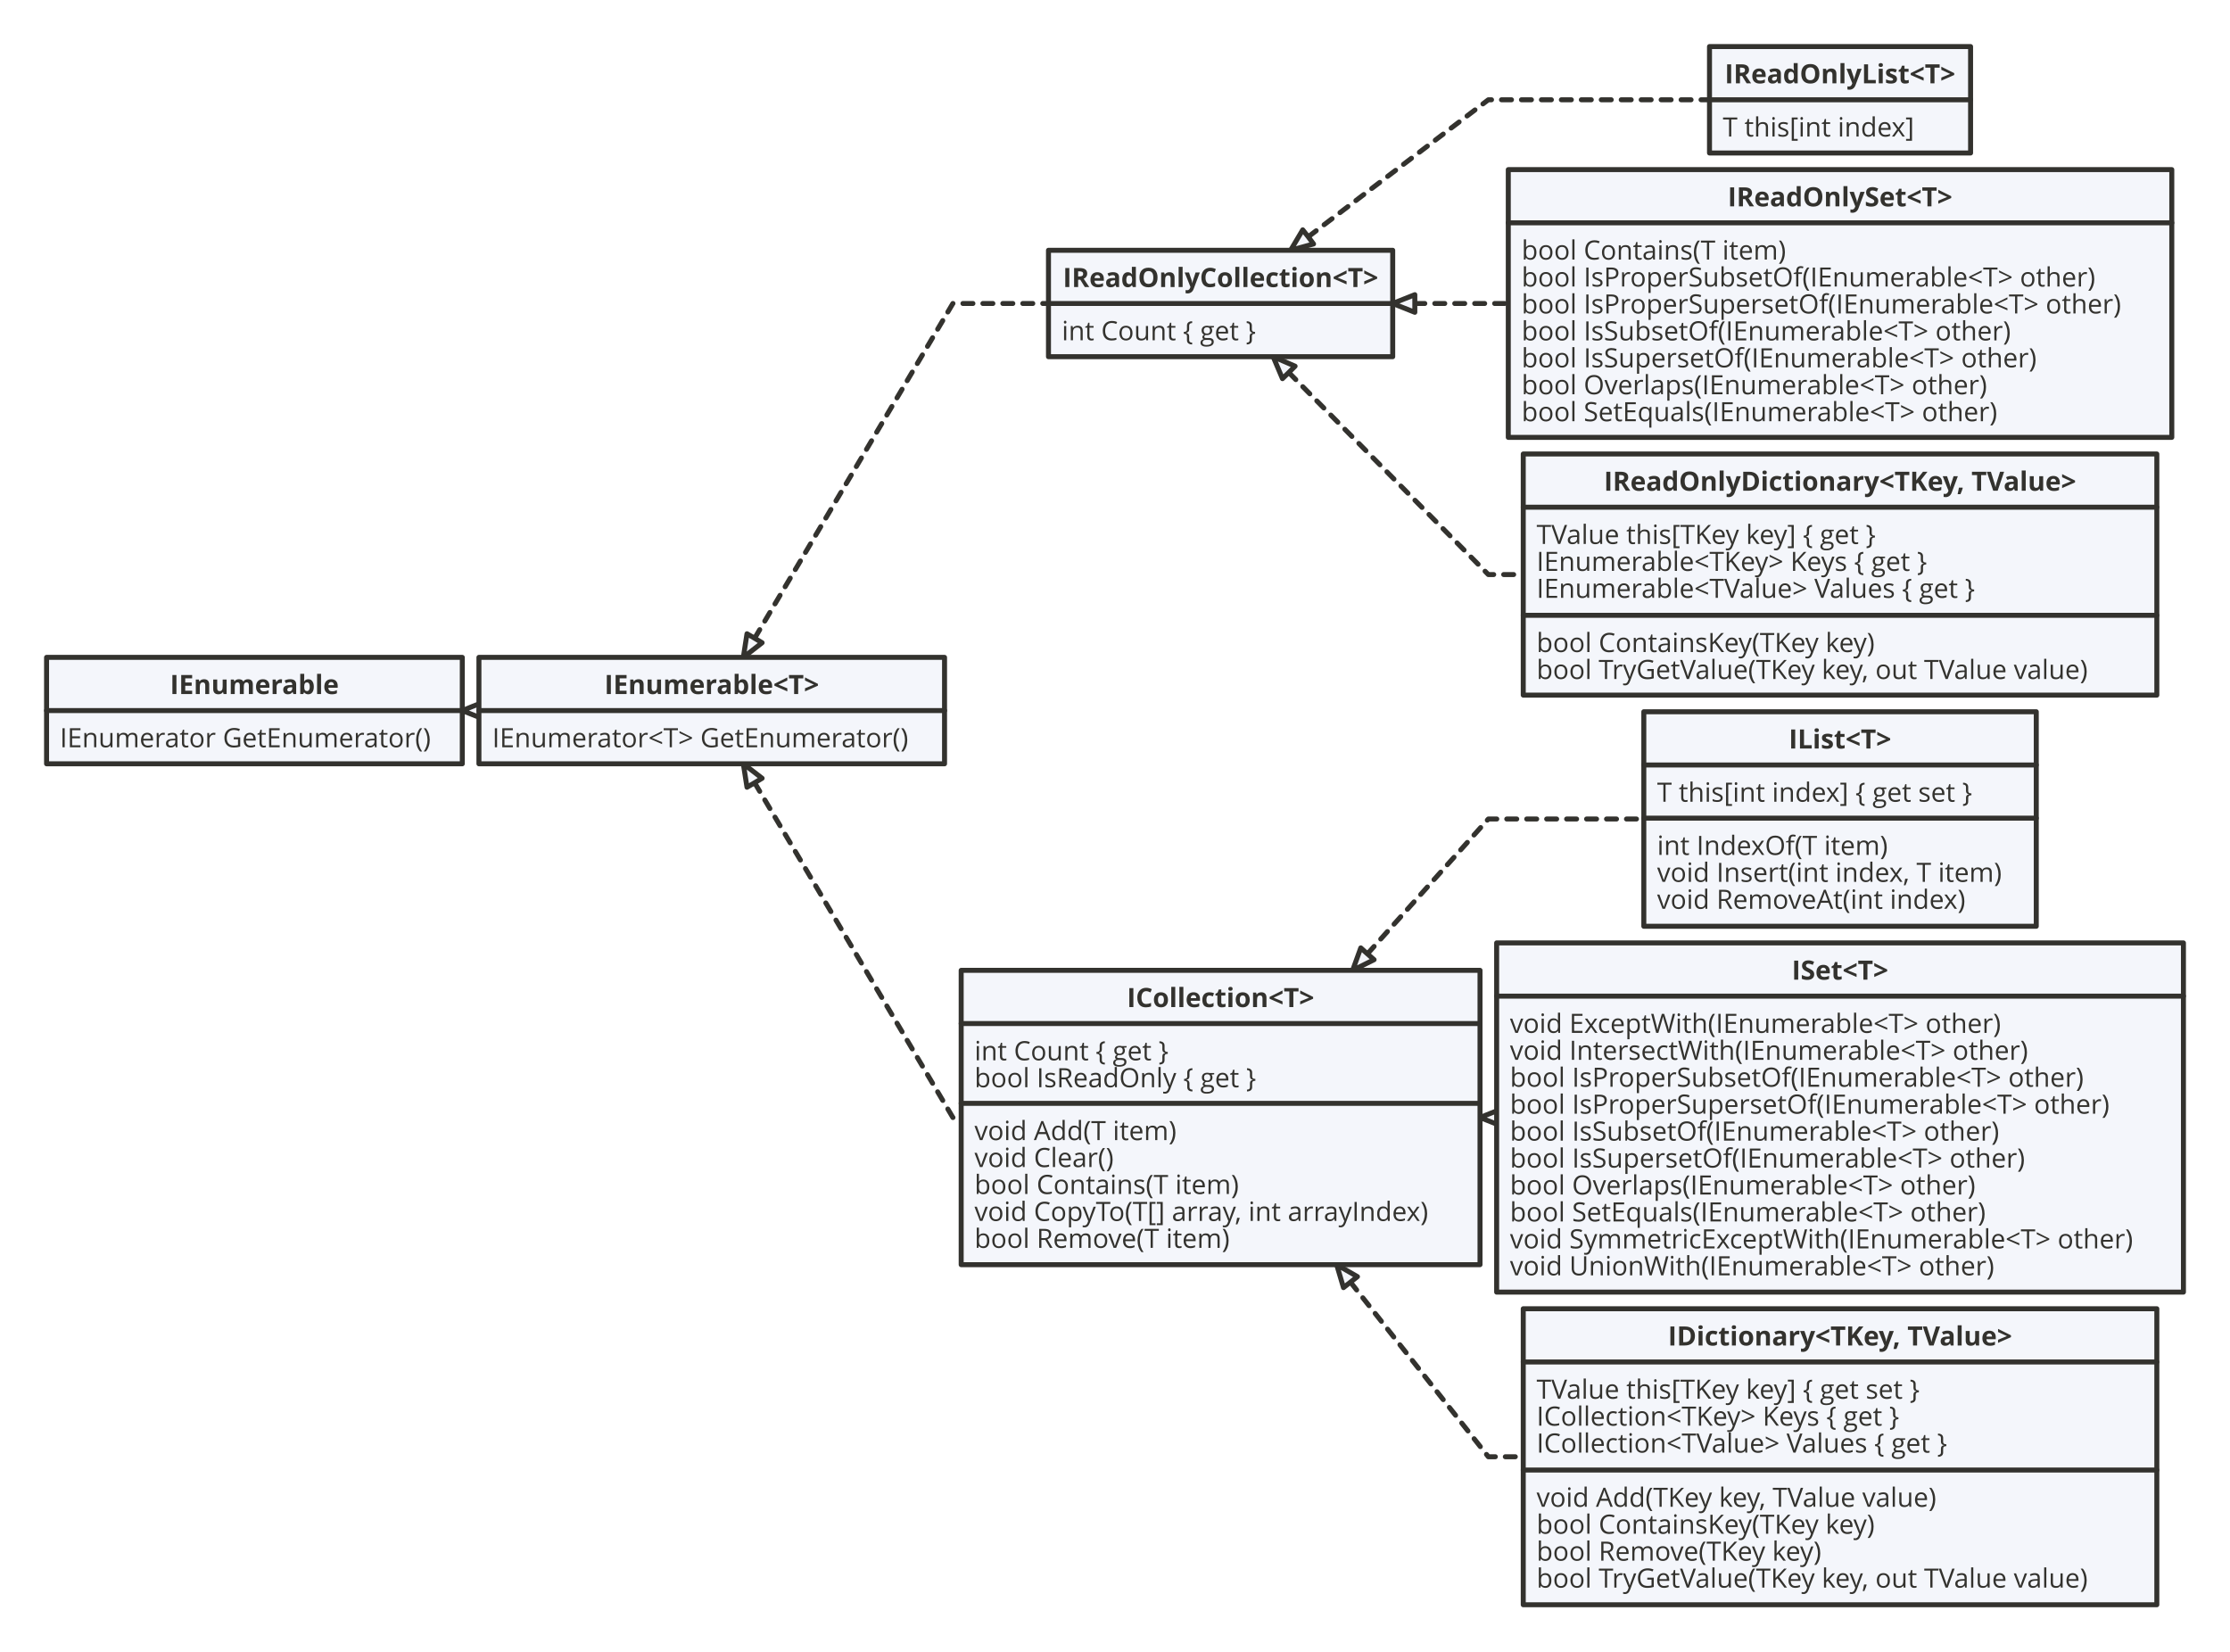
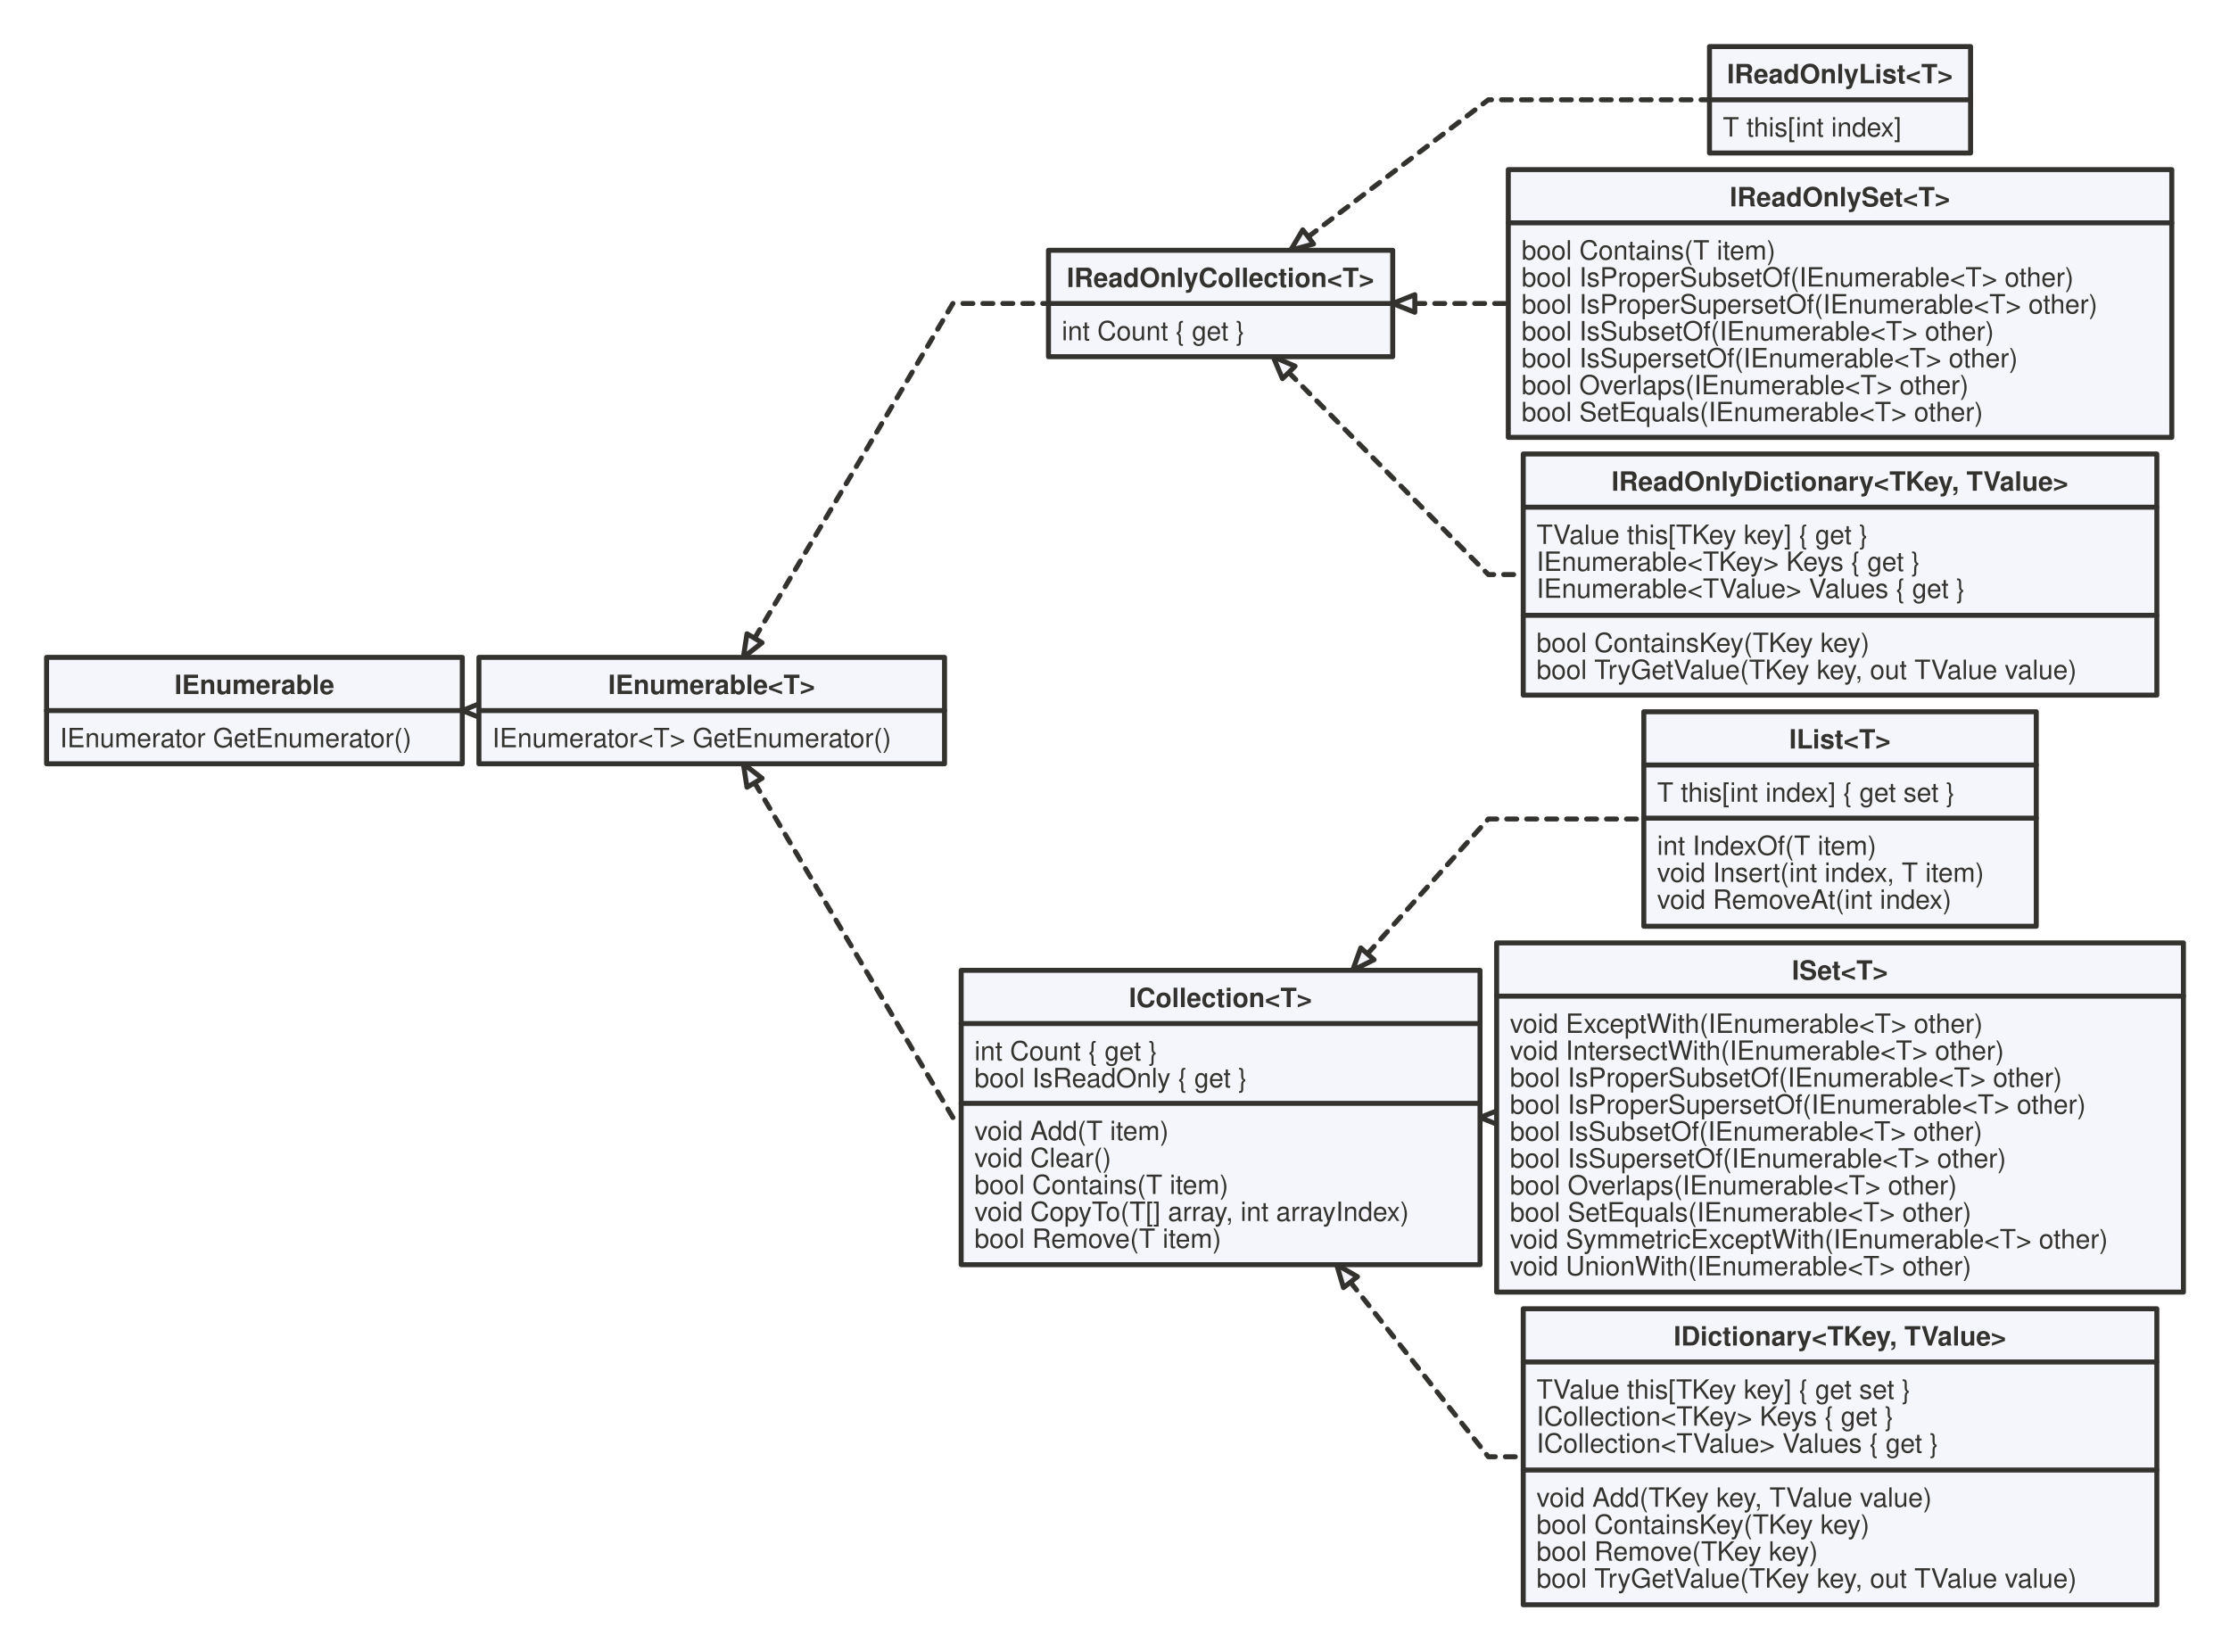
<svg xmlns="http://www.w3.org/2000/svg" version="1.1" baseProfile="full" width="1341.0" height="993.0" viewBox="0 0 1341 993">
-   <g stroke-width="1.0" text-align="left" font="12pt Helvetica, Arial, sans-serif" font-size="12pt" font-family="'Open Sans'" font-weight="normal" font-style="normal">
-     <g font-family="'Open Sans'" font-size="12pt" font-weight="bold" font-style="normal" stroke-width="3.0" stroke-linejoin="round" stroke-linecap="round" stroke="#33322E">
+   <g stroke-width="1.0" text-align="left" font="12pt Helvetica, Arial, sans-serif" font-size="12pt" font-family="Helvetica" font-weight="normal" font-style="normal">
+     <g font-family="Helvetica" font-size="12pt" font-weight="bold" font-style="normal" stroke-width="3.0" stroke-linejoin="round" stroke-linecap="round" stroke="#33322E">
      <g stroke="transparent" fill="transparent">
        <rect x="0.0" y="0.0" height="993.0" width="1341.0" stroke="none" />
      </g>
      <g transform="translate(8, 8)" fill="#33322E">
-         <g transform="translate(20, 20)" fill="#f4f6fb" font-family="'Open Sans'" font-size="12pt" font-weight="normal" font-style="normal">
+         <g transform="translate(20, 20)" fill="#f4f6fb" font-family="Helvetica" font-size="12pt" font-weight="normal" font-style="normal">
          <path d="M263.3 399.3 L255 399.25 L260 399.25 L260.0 399.3 " fill="none" />
          <path d="M263.3 393.9 L263.3 399.3 L263.3 404.6 L250.0 399.3 Z" />
          <g stroke-dasharray="6 6">
            <path d="M425.8 355.8 L545 154.5 L602.5 154.5 L602.5 154.5 " fill="none" />
          </g>
          <path d="M421.2 353.1 L425.8 355.8 L430.3 358.5 L419.0 367.3 Z" />
          <g stroke-dasharray="6 6">
            <path d="M425.8 442.7 L545 644 L550 644 L550.0 644.0 " fill="none" />
          </g>
          <path d="M430.3 440.0 L425.8 442.7 L421.2 445.4 L419.0 431.3 Z" />
          <g stroke-dasharray="6 6">
            <path d="M794.3 545.6 L867 464.5 L960.5 464.5 L960.5 464.5 " fill="none" />
          </g>
          <path d="M790.3 542.0 L794.3 545.6 L798.3 549.1 L785.4 555.5 Z" />
          <g stroke-dasharray="6 6">
            <path d="M875.3 644.0 L867 644 L872 644 L872.0 644.0 " fill="none" />
          </g>
          <path d="M875.3 638.7 L875.3 644.0 L875.3 649.3 L862.0 644.0 Z" />
          <g stroke-dasharray="6 6">
            <path d="M784.1 743.0 L867 848 L888 848 L888.0 848.0 " fill="none" />
          </g>
          <path d="M788.3 739.7 L784.1 743.0 L779.9 746.3 L775.8 732.5 Z" />
          <g stroke-dasharray="6 6">
            <path d="M758.7 114.4 L867 32 L1000 32 L1000.0 32.0 " fill="none" />
          </g>
          <path d="M755.4 110.2 L758.7 114.4 L761.9 118.7 L748.1 122.5 Z" />
          <g stroke-dasharray="6 6">
            <path d="M822.8 154.5 L867 154.5 L879 154.5 L879.0 154.5 " fill="none" />
          </g>
          <path d="M822.8 149.2 L822.8 154.5 L822.8 159.8 L809.5 154.5 Z" />
          <g stroke-dasharray="6 6">
            <path d="M747.0 196.0 L867 317.5 L888 317.5 L888.0 317.5 " fill="none" />
          </g>
          <path d="M750.8 192.2 L747.0 196.0 L743.2 199.7 L737.6 186.5 Z" />
          <g data-name="IEnumerable">
            <g fill="#f4f6fb" stroke="#33322E" data-name="IEnumerable">
              <rect x="0.0" y="367.3" height="64.0" width="250.0" data-name="IEnumerable" />
              <path d="M0.0 399.3 L250.0 399.3" fill="none" data-name="IEnumerable" />
            </g>
-             <g transform="translate(0, 367.25)" font-family="'Open Sans'" font-size="12pt" font-weight="bold" font-style="normal" data-name="IEnumerable" data-compartment="0">
+             <g transform="translate(0, 367.25)" font-family="Helvetica" font-size="12pt" font-weight="bold" font-style="normal" data-name="IEnumerable" data-compartment="0">
              <g transform="translate(8, 8)" fill="#33322E" text-align="center" data-name="IEnumerable" data-compartment="0">
                <text x="117.0" y="14.1" stroke="none" text-anchor="middle" data-name="IEnumerable" data-compartment="0">IEnumerable</text>
              </g>
            </g>
-             <g transform="translate(0, 399.25)" font-family="'Open Sans'" font-size="12pt" font-weight="normal" font-style="normal" data-name="IEnumerable" data-compartment="1">
+             <g transform="translate(0, 399.25)" font-family="Helvetica" font-size="12pt" font-weight="normal" font-style="normal" data-name="IEnumerable" data-compartment="1">
              <g transform="translate(8, 8)" fill="#33322E" text-align="left" data-name="IEnumerable" data-compartment="1">
                <text x="0.0" y="14.1" stroke="none" data-name="IEnumerable" data-compartment="1">IEnumerator GetEnumerator()</text>
              </g>
            </g>
          </g>
          <g data-name="IEnumerable&lt;T&gt;">
            <g fill="#f4f6fb" stroke="#33322E" data-name="IEnumerable&lt;T&gt;">
              <rect x="260.0" y="367.3" height="64.0" width="280.0" data-name="IEnumerable&lt;T&gt;" />
              <path d="M260.0 399.3 L540.0 399.3" fill="none" data-name="IEnumerable&lt;T&gt;" />
            </g>
-             <g transform="translate(260, 367.25)" font-family="'Open Sans'" font-size="12pt" font-weight="bold" font-style="normal" data-name="IEnumerable&lt;T&gt;" data-compartment="0">
+             <g transform="translate(260, 367.25)" font-family="Helvetica" font-size="12pt" font-weight="bold" font-style="normal" data-name="IEnumerable&lt;T&gt;" data-compartment="0">
              <g transform="translate(8, 8)" fill="#33322E" text-align="center" data-name="IEnumerable&lt;T&gt;" data-compartment="0">
                <text x="132.0" y="14.1" stroke="none" text-anchor="middle" data-name="IEnumerable&lt;T&gt;" data-compartment="0">IEnumerable&lt;T&gt;</text>
              </g>
            </g>
-             <g transform="translate(260, 399.25)" font-family="'Open Sans'" font-size="12pt" font-weight="normal" font-style="normal" data-name="IEnumerable&lt;T&gt;" data-compartment="1">
+             <g transform="translate(260, 399.25)" font-family="Helvetica" font-size="12pt" font-weight="normal" font-style="normal" data-name="IEnumerable&lt;T&gt;" data-compartment="1">
              <g transform="translate(8, 8)" fill="#33322E" text-align="left" data-name="IEnumerable&lt;T&gt;" data-compartment="1">
                <text x="0.0" y="14.1" stroke="none" data-name="IEnumerable&lt;T&gt;" data-compartment="1">IEnumerator&lt;T&gt; GetEnumerator()</text>
              </g>
            </g>
          </g>
          <g data-name="IReadOnlyCollection&lt;T&gt;">
            <g fill="#f4f6fb" stroke="#33322E" data-name="IReadOnlyCollection&lt;T&gt;">
              <rect x="602.5" y="122.5" height="64.0" width="207.0" data-name="IReadOnlyCollection&lt;T&gt;" />
              <path d="M602.5 154.5 L809.5 154.5" fill="none" data-name="IReadOnlyCollection&lt;T&gt;" />
            </g>
-             <g transform="translate(602.5, 122.5)" font-family="'Open Sans'" font-size="12pt" font-weight="bold" font-style="normal" data-name="IReadOnlyCollection&lt;T&gt;" data-compartment="0">
+             <g transform="translate(602.5, 122.5)" font-family="Helvetica" font-size="12pt" font-weight="bold" font-style="normal" data-name="IReadOnlyCollection&lt;T&gt;" data-compartment="0">
              <g transform="translate(8, 8)" fill="#33322E" text-align="center" data-name="IReadOnlyCollection&lt;T&gt;" data-compartment="0">
                <text x="95.5" y="14.1" stroke="none" text-anchor="middle" data-name="IReadOnlyCollection&lt;T&gt;" data-compartment="0">IReadOnlyCollection&lt;T&gt;</text>
              </g>
            </g>
-             <g transform="translate(602.5, 154.5)" font-family="'Open Sans'" font-size="12pt" font-weight="normal" font-style="normal" data-name="IReadOnlyCollection&lt;T&gt;" data-compartment="1">
+             <g transform="translate(602.5, 154.5)" font-family="Helvetica" font-size="12pt" font-weight="normal" font-style="normal" data-name="IReadOnlyCollection&lt;T&gt;" data-compartment="1">
              <g transform="translate(8, 8)" fill="#33322E" text-align="left" data-name="IReadOnlyCollection&lt;T&gt;" data-compartment="1">
                <text x="0.0" y="14.1" stroke="none" data-name="IReadOnlyCollection&lt;T&gt;" data-compartment="1">int Count { get }</text>
              </g>
            </g>
          </g>
          <g data-name="IReadOnlyList&lt;T&gt;">
            <g fill="#f4f6fb" stroke="#33322E" data-name="IReadOnlyList&lt;T&gt;">
              <rect x="1000.0" y="0.0" height="64.0" width="157.0" data-name="IReadOnlyList&lt;T&gt;" />
              <path d="M1000.0 32.0 L1157.0 32.0" fill="none" data-name="IReadOnlyList&lt;T&gt;" />
            </g>
-             <g transform="translate(1000, 0)" font-family="'Open Sans'" font-size="12pt" font-weight="bold" font-style="normal" data-name="IReadOnlyList&lt;T&gt;" data-compartment="0">
+             <g transform="translate(1000, 0)" font-family="Helvetica" font-size="12pt" font-weight="bold" font-style="normal" data-name="IReadOnlyList&lt;T&gt;" data-compartment="0">
              <g transform="translate(8, 8)" fill="#33322E" text-align="center" data-name="IReadOnlyList&lt;T&gt;" data-compartment="0">
                <text x="70.5" y="14.1" stroke="none" text-anchor="middle" data-name="IReadOnlyList&lt;T&gt;" data-compartment="0">IReadOnlyList&lt;T&gt;</text>
              </g>
            </g>
-             <g transform="translate(1000, 32)" font-family="'Open Sans'" font-size="12pt" font-weight="normal" font-style="normal" data-name="IReadOnlyList&lt;T&gt;" data-compartment="1">
+             <g transform="translate(1000, 32)" font-family="Helvetica" font-size="12pt" font-weight="normal" font-style="normal" data-name="IReadOnlyList&lt;T&gt;" data-compartment="1">
              <g transform="translate(8, 8)" fill="#33322E" text-align="left" data-name="IReadOnlyList&lt;T&gt;" data-compartment="1">
                <text x="0.0" y="14.1" stroke="none" data-name="IReadOnlyList&lt;T&gt;" data-compartment="1">T this[int index]</text>
              </g>
            </g>
          </g>
          <g data-name="IReadOnlySet&lt;T&gt;">
            <g fill="#f4f6fb" stroke="#33322E" data-name="IReadOnlySet&lt;T&gt;">
              <rect x="879.0" y="74.0" height="161.0" width="399.0" data-name="IReadOnlySet&lt;T&gt;" />
              <path d="M879.0 106.0 L1278.0 106.0" fill="none" data-name="IReadOnlySet&lt;T&gt;" />
            </g>
-             <g transform="translate(879, 74)" font-family="'Open Sans'" font-size="12pt" font-weight="bold" font-style="normal" data-name="IReadOnlySet&lt;T&gt;" data-compartment="0">
+             <g transform="translate(879, 74)" font-family="Helvetica" font-size="12pt" font-weight="bold" font-style="normal" data-name="IReadOnlySet&lt;T&gt;" data-compartment="0">
              <g transform="translate(8, 8)" fill="#33322E" text-align="center" data-name="IReadOnlySet&lt;T&gt;" data-compartment="0">
                <text x="191.5" y="14.1" stroke="none" text-anchor="middle" data-name="IReadOnlySet&lt;T&gt;" data-compartment="0">IReadOnlySet&lt;T&gt;</text>
              </g>
            </g>
-             <g transform="translate(879, 106)" font-family="'Open Sans'" font-size="12pt" font-weight="normal" font-style="normal" data-name="IReadOnlySet&lt;T&gt;" data-compartment="1">
+             <g transform="translate(879, 106)" font-family="Helvetica" font-size="12pt" font-weight="normal" font-style="normal" data-name="IReadOnlySet&lt;T&gt;" data-compartment="1">
              <g transform="translate(8, 8)" fill="#33322E" text-align="left" data-name="IReadOnlySet&lt;T&gt;" data-compartment="1">
                <text x="0.0" y="14.1" stroke="none" data-name="IReadOnlySet&lt;T&gt;" data-compartment="1">bool Contains(T item)</text>
                <text x="0.0" y="30.3" stroke="none" data-name="IReadOnlySet&lt;T&gt;" data-compartment="1">bool IsProperSubsetOf(IEnumerable&lt;T&gt; other)</text>
                <text x="0.0" y="46.5" stroke="none" data-name="IReadOnlySet&lt;T&gt;" data-compartment="1">bool IsProperSupersetOf(IEnumerable&lt;T&gt; other)</text>
                <text x="0.0" y="62.7" stroke="none" data-name="IReadOnlySet&lt;T&gt;" data-compartment="1">bool IsSubsetOf(IEnumerable&lt;T&gt; other)</text>
                <text x="0.0" y="78.9" stroke="none" data-name="IReadOnlySet&lt;T&gt;" data-compartment="1">bool IsSupersetOf(IEnumerable&lt;T&gt; other)</text>
                <text x="0.0" y="95.1" stroke="none" data-name="IReadOnlySet&lt;T&gt;" data-compartment="1">bool Overlaps(IEnumerable&lt;T&gt; other)</text>
                <text x="0.0" y="111.3" stroke="none" data-name="IReadOnlySet&lt;T&gt;" data-compartment="1">bool SetEquals(IEnumerable&lt;T&gt; other)</text>
              </g>
            </g>
          </g>
          <g data-name="IReadOnlyDictionary&lt;TKey, TValue&gt;">
            <g fill="#f4f6fb" stroke="#33322E" data-name="IReadOnlyDictionary&lt;TKey, TValue&gt;">
              <rect x="888.0" y="245.0" height="145.0" width="381.0" data-name="IReadOnlyDictionary&lt;TKey, TValue&gt;" />
              <path d="M888.0 277.0 L1269.0 277.0" fill="none" data-name="IReadOnlyDictionary&lt;TKey, TValue&gt;" />
              <path d="M888.0 342.0 L1269.0 342.0" fill="none" data-name="IReadOnlyDictionary&lt;TKey, TValue&gt;" />
            </g>
-             <g transform="translate(888, 245)" font-family="'Open Sans'" font-size="12pt" font-weight="bold" font-style="normal" data-name="IReadOnlyDictionary&lt;TKey, TValue&gt;" data-compartment="0">
+             <g transform="translate(888, 245)" font-family="Helvetica" font-size="12pt" font-weight="bold" font-style="normal" data-name="IReadOnlyDictionary&lt;TKey, TValue&gt;" data-compartment="0">
              <g transform="translate(8, 8)" fill="#33322E" text-align="center" data-name="IReadOnlyDictionary&lt;TKey, TValue&gt;" data-compartment="0">
                <text x="182.5" y="14.1" stroke="none" text-anchor="middle" data-name="IReadOnlyDictionary&lt;TKey, TValue&gt;" data-compartment="0">IReadOnlyDictionary&lt;TKey, TValue&gt;</text>
              </g>
            </g>
-             <g transform="translate(888, 277)" font-family="'Open Sans'" font-size="12pt" font-weight="normal" font-style="normal" data-name="IReadOnlyDictionary&lt;TKey, TValue&gt;" data-compartment="1">
+             <g transform="translate(888, 277)" font-family="Helvetica" font-size="12pt" font-weight="normal" font-style="normal" data-name="IReadOnlyDictionary&lt;TKey, TValue&gt;" data-compartment="1">
              <g transform="translate(8, 8)" fill="#33322E" text-align="left" data-name="IReadOnlyDictionary&lt;TKey, TValue&gt;" data-compartment="1">
                <text x="0.0" y="14.1" stroke="none" data-name="IReadOnlyDictionary&lt;TKey, TValue&gt;" data-compartment="1">TValue this[TKey key] { get }</text>
                <text x="0.0" y="30.3" stroke="none" data-name="IReadOnlyDictionary&lt;TKey, TValue&gt;" data-compartment="1">IEnumerable&lt;TKey&gt; Keys { get }</text>
                <text x="0.0" y="46.5" stroke="none" data-name="IReadOnlyDictionary&lt;TKey, TValue&gt;" data-compartment="1">IEnumerable&lt;TValue&gt; Values { get }</text>
              </g>
            </g>
-             <g transform="translate(888, 342)" font-family="'Open Sans'" font-size="12pt" font-weight="normal" font-style="normal" data-name="IReadOnlyDictionary&lt;TKey, TValue&gt;" data-compartment="2">
+             <g transform="translate(888, 342)" font-family="Helvetica" font-size="12pt" font-weight="normal" font-style="normal" data-name="IReadOnlyDictionary&lt;TKey, TValue&gt;" data-compartment="2">
              <g transform="translate(8, 8)" fill="#33322E" text-align="left" data-name="IReadOnlyDictionary&lt;TKey, TValue&gt;" data-compartment="2">
                <text x="0.0" y="14.1" stroke="none" data-name="IReadOnlyDictionary&lt;TKey, TValue&gt;" data-compartment="2">bool ContainsKey(TKey key)</text>
                <text x="0.0" y="30.3" stroke="none" data-name="IReadOnlyDictionary&lt;TKey, TValue&gt;" data-compartment="2">bool TryGetValue(TKey key, out TValue value)</text>
              </g>
            </g>
          </g>
          <g data-name="ICollection&lt;T&gt;">
            <g fill="#f4f6fb" stroke="#33322E" data-name="ICollection&lt;T&gt;">
              <rect x="550.0" y="555.5" height="177.0" width="312.0" data-name="ICollection&lt;T&gt;" />
              <path d="M550.0 587.5 L862.0 587.5" fill="none" data-name="ICollection&lt;T&gt;" />
              <path d="M550.0 635.5 L862.0 635.5" fill="none" data-name="ICollection&lt;T&gt;" />
            </g>
-             <g transform="translate(550, 555.5)" font-family="'Open Sans'" font-size="12pt" font-weight="bold" font-style="normal" data-name="ICollection&lt;T&gt;" data-compartment="0">
+             <g transform="translate(550, 555.5)" font-family="Helvetica" font-size="12pt" font-weight="bold" font-style="normal" data-name="ICollection&lt;T&gt;" data-compartment="0">
              <g transform="translate(8, 8)" fill="#33322E" text-align="center" data-name="ICollection&lt;T&gt;" data-compartment="0">
                <text x="148.0" y="14.1" stroke="none" text-anchor="middle" data-name="ICollection&lt;T&gt;" data-compartment="0">ICollection&lt;T&gt;</text>
              </g>
            </g>
-             <g transform="translate(550, 587.5)" font-family="'Open Sans'" font-size="12pt" font-weight="normal" font-style="normal" data-name="ICollection&lt;T&gt;" data-compartment="1">
+             <g transform="translate(550, 587.5)" font-family="Helvetica" font-size="12pt" font-weight="normal" font-style="normal" data-name="ICollection&lt;T&gt;" data-compartment="1">
              <g transform="translate(8, 8)" fill="#33322E" text-align="left" data-name="ICollection&lt;T&gt;" data-compartment="1">
                <text x="0.0" y="14.1" stroke="none" data-name="ICollection&lt;T&gt;" data-compartment="1">int Count { get }</text>
                <text x="0.0" y="30.3" stroke="none" data-name="ICollection&lt;T&gt;" data-compartment="1">bool IsReadOnly { get }</text>
              </g>
            </g>
-             <g transform="translate(550, 635.5)" font-family="'Open Sans'" font-size="12pt" font-weight="normal" font-style="normal" data-name="ICollection&lt;T&gt;" data-compartment="2">
+             <g transform="translate(550, 635.5)" font-family="Helvetica" font-size="12pt" font-weight="normal" font-style="normal" data-name="ICollection&lt;T&gt;" data-compartment="2">
              <g transform="translate(8, 8)" fill="#33322E" text-align="left" data-name="ICollection&lt;T&gt;" data-compartment="2">
                <text x="0.0" y="14.1" stroke="none" data-name="ICollection&lt;T&gt;" data-compartment="2">void Add(T item)</text>
                <text x="0.0" y="30.3" stroke="none" data-name="ICollection&lt;T&gt;" data-compartment="2">void Clear()</text>
                <text x="0.0" y="46.5" stroke="none" data-name="ICollection&lt;T&gt;" data-compartment="2">bool Contains(T item)</text>
                <text x="0.0" y="62.7" stroke="none" data-name="ICollection&lt;T&gt;" data-compartment="2">void CopyTo(T[] array, int arrayIndex)</text>
                <text x="0.0" y="78.9" stroke="none" data-name="ICollection&lt;T&gt;" data-compartment="2">bool Remove(T item)</text>
              </g>
            </g>
          </g>
          <g data-name="IList&lt;T&gt;">
            <g fill="#f4f6fb" stroke="#33322E" data-name="IList&lt;T&gt;">
              <rect x="960.5" y="400.0" height="129.0" width="236.0" data-name="IList&lt;T&gt;" />
              <path d="M960.5 432.0 L1196.5 432.0" fill="none" data-name="IList&lt;T&gt;" />
              <path d="M960.5 464.0 L1196.5 464.0" fill="none" data-name="IList&lt;T&gt;" />
            </g>
-             <g transform="translate(960.5, 400)" font-family="'Open Sans'" font-size="12pt" font-weight="bold" font-style="normal" data-name="IList&lt;T&gt;" data-compartment="0">
+             <g transform="translate(960.5, 400)" font-family="Helvetica" font-size="12pt" font-weight="bold" font-style="normal" data-name="IList&lt;T&gt;" data-compartment="0">
              <g transform="translate(8, 8)" fill="#33322E" text-align="center" data-name="IList&lt;T&gt;" data-compartment="0">
                <text x="110.0" y="14.1" stroke="none" text-anchor="middle" data-name="IList&lt;T&gt;" data-compartment="0">IList&lt;T&gt;</text>
              </g>
            </g>
-             <g transform="translate(960.5, 432)" font-family="'Open Sans'" font-size="12pt" font-weight="normal" font-style="normal" data-name="IList&lt;T&gt;" data-compartment="1">
+             <g transform="translate(960.5, 432)" font-family="Helvetica" font-size="12pt" font-weight="normal" font-style="normal" data-name="IList&lt;T&gt;" data-compartment="1">
              <g transform="translate(8, 8)" fill="#33322E" text-align="left" data-name="IList&lt;T&gt;" data-compartment="1">
                <text x="0.0" y="14.1" stroke="none" data-name="IList&lt;T&gt;" data-compartment="1">T this[int index] { get set }</text>
              </g>
            </g>
-             <g transform="translate(960.5, 464)" font-family="'Open Sans'" font-size="12pt" font-weight="normal" font-style="normal" data-name="IList&lt;T&gt;" data-compartment="2">
+             <g transform="translate(960.5, 464)" font-family="Helvetica" font-size="12pt" font-weight="normal" font-style="normal" data-name="IList&lt;T&gt;" data-compartment="2">
              <g transform="translate(8, 8)" fill="#33322E" text-align="left" data-name="IList&lt;T&gt;" data-compartment="2">
                <text x="0.0" y="14.1" stroke="none" data-name="IList&lt;T&gt;" data-compartment="2">int IndexOf(T item)</text>
                <text x="0.0" y="30.3" stroke="none" data-name="IList&lt;T&gt;" data-compartment="2">void Insert(int index, T item)</text>
                <text x="0.0" y="46.5" stroke="none" data-name="IList&lt;T&gt;" data-compartment="2">void RemoveAt(int index)</text>
              </g>
            </g>
          </g>
          <g data-name="ISet&lt;T&gt;">
            <g fill="#f4f6fb" stroke="#33322E" data-name="ISet&lt;T&gt;">
              <rect x="872.0" y="539.0" height="210.0" width="413.0" data-name="ISet&lt;T&gt;" />
              <path d="M872.0 571.0 L1285.0 571.0" fill="none" data-name="ISet&lt;T&gt;" />
            </g>
-             <g transform="translate(872, 539)" font-family="'Open Sans'" font-size="12pt" font-weight="bold" font-style="normal" data-name="ISet&lt;T&gt;" data-compartment="0">
+             <g transform="translate(872, 539)" font-family="Helvetica" font-size="12pt" font-weight="bold" font-style="normal" data-name="ISet&lt;T&gt;" data-compartment="0">
              <g transform="translate(8, 8)" fill="#33322E" text-align="center" data-name="ISet&lt;T&gt;" data-compartment="0">
                <text x="198.5" y="14.1" stroke="none" text-anchor="middle" data-name="ISet&lt;T&gt;" data-compartment="0">ISet&lt;T&gt;</text>
              </g>
            </g>
-             <g transform="translate(872, 571)" font-family="'Open Sans'" font-size="12pt" font-weight="normal" font-style="normal" data-name="ISet&lt;T&gt;" data-compartment="1">
+             <g transform="translate(872, 571)" font-family="Helvetica" font-size="12pt" font-weight="normal" font-style="normal" data-name="ISet&lt;T&gt;" data-compartment="1">
              <g transform="translate(8, 8)" fill="#33322E" text-align="left" data-name="ISet&lt;T&gt;" data-compartment="1">
                <text x="0.0" y="14.1" stroke="none" data-name="ISet&lt;T&gt;" data-compartment="1">void ExceptWith(IEnumerable&lt;T&gt; other)</text>
                <text x="0.0" y="30.3" stroke="none" data-name="ISet&lt;T&gt;" data-compartment="1">void IntersectWith(IEnumerable&lt;T&gt; other)</text>
                <text x="0.0" y="46.5" stroke="none" data-name="ISet&lt;T&gt;" data-compartment="1">bool IsProperSubsetOf(IEnumerable&lt;T&gt; other)</text>
                <text x="0.0" y="62.7" stroke="none" data-name="ISet&lt;T&gt;" data-compartment="1">bool IsProperSupersetOf(IEnumerable&lt;T&gt; other)</text>
                <text x="0.0" y="78.9" stroke="none" data-name="ISet&lt;T&gt;" data-compartment="1">bool IsSubsetOf(IEnumerable&lt;T&gt; other)</text>
                <text x="0.0" y="95.1" stroke="none" data-name="ISet&lt;T&gt;" data-compartment="1">bool IsSupersetOf(IEnumerable&lt;T&gt; other)</text>
                <text x="0.0" y="111.3" stroke="none" data-name="ISet&lt;T&gt;" data-compartment="1">bool Overlaps(IEnumerable&lt;T&gt; other)</text>
                <text x="0.0" y="127.5" stroke="none" data-name="ISet&lt;T&gt;" data-compartment="1">bool SetEquals(IEnumerable&lt;T&gt; other)</text>
                <text x="0.0" y="143.7" stroke="none" data-name="ISet&lt;T&gt;" data-compartment="1">void SymmetricExceptWith(IEnumerable&lt;T&gt; other)</text>
                <text x="0.0" y="159.9" stroke="none" data-name="ISet&lt;T&gt;" data-compartment="1">void UnionWith(IEnumerable&lt;T&gt; other)</text>
              </g>
            </g>
          </g>
          <g data-name="IDictionary&lt;TKey, TValue&gt;">
            <g fill="#f4f6fb" stroke="#33322E" data-name="IDictionary&lt;TKey, TValue&gt;">
              <rect x="888.0" y="759.0" height="178.0" width="381.0" data-name="IDictionary&lt;TKey, TValue&gt;" />
              <path d="M888.0 791.0 L1269.0 791.0" fill="none" data-name="IDictionary&lt;TKey, TValue&gt;" />
              <path d="M888.0 856.0 L1269.0 856.0" fill="none" data-name="IDictionary&lt;TKey, TValue&gt;" />
            </g>
-             <g transform="translate(888, 759)" font-family="'Open Sans'" font-size="12pt" font-weight="bold" font-style="normal" data-name="IDictionary&lt;TKey, TValue&gt;" data-compartment="0">
+             <g transform="translate(888, 759)" font-family="Helvetica" font-size="12pt" font-weight="bold" font-style="normal" data-name="IDictionary&lt;TKey, TValue&gt;" data-compartment="0">
              <g transform="translate(8, 8)" fill="#33322E" text-align="center" data-name="IDictionary&lt;TKey, TValue&gt;" data-compartment="0">
                <text x="182.5" y="14.1" stroke="none" text-anchor="middle" data-name="IDictionary&lt;TKey, TValue&gt;" data-compartment="0">IDictionary&lt;TKey, TValue&gt;</text>
              </g>
            </g>
-             <g transform="translate(888, 791)" font-family="'Open Sans'" font-size="12pt" font-weight="normal" font-style="normal" data-name="IDictionary&lt;TKey, TValue&gt;" data-compartment="1">
+             <g transform="translate(888, 791)" font-family="Helvetica" font-size="12pt" font-weight="normal" font-style="normal" data-name="IDictionary&lt;TKey, TValue&gt;" data-compartment="1">
              <g transform="translate(8, 8)" fill="#33322E" text-align="left" data-name="IDictionary&lt;TKey, TValue&gt;" data-compartment="1">
                <text x="0.0" y="14.1" stroke="none" data-name="IDictionary&lt;TKey, TValue&gt;" data-compartment="1">TValue this[TKey key] { get set }</text>
                <text x="0.0" y="30.3" stroke="none" data-name="IDictionary&lt;TKey, TValue&gt;" data-compartment="1">ICollection&lt;TKey&gt; Keys { get }</text>
                <text x="0.0" y="46.5" stroke="none" data-name="IDictionary&lt;TKey, TValue&gt;" data-compartment="1">ICollection&lt;TValue&gt; Values { get }</text>
              </g>
            </g>
-             <g transform="translate(888, 856)" font-family="'Open Sans'" font-size="12pt" font-weight="normal" font-style="normal" data-name="IDictionary&lt;TKey, TValue&gt;" data-compartment="2">
+             <g transform="translate(888, 856)" font-family="Helvetica" font-size="12pt" font-weight="normal" font-style="normal" data-name="IDictionary&lt;TKey, TValue&gt;" data-compartment="2">
              <g transform="translate(8, 8)" fill="#33322E" text-align="left" data-name="IDictionary&lt;TKey, TValue&gt;" data-compartment="2">
                <text x="0.0" y="14.1" stroke="none" data-name="IDictionary&lt;TKey, TValue&gt;" data-compartment="2">void Add(TKey key, TValue value)</text>
                <text x="0.0" y="30.3" stroke="none" data-name="IDictionary&lt;TKey, TValue&gt;" data-compartment="2">bool ContainsKey(TKey key)</text>
                <text x="0.0" y="46.5" stroke="none" data-name="IDictionary&lt;TKey, TValue&gt;" data-compartment="2">bool Remove(TKey key)</text>
                <text x="0.0" y="62.7" stroke="none" data-name="IDictionary&lt;TKey, TValue&gt;" data-compartment="2">bool TryGetValue(TKey key, out TValue value)</text>
              </g>
            </g>
          </g>
        </g>
      </g>
    </g>
  </g>
</svg>
